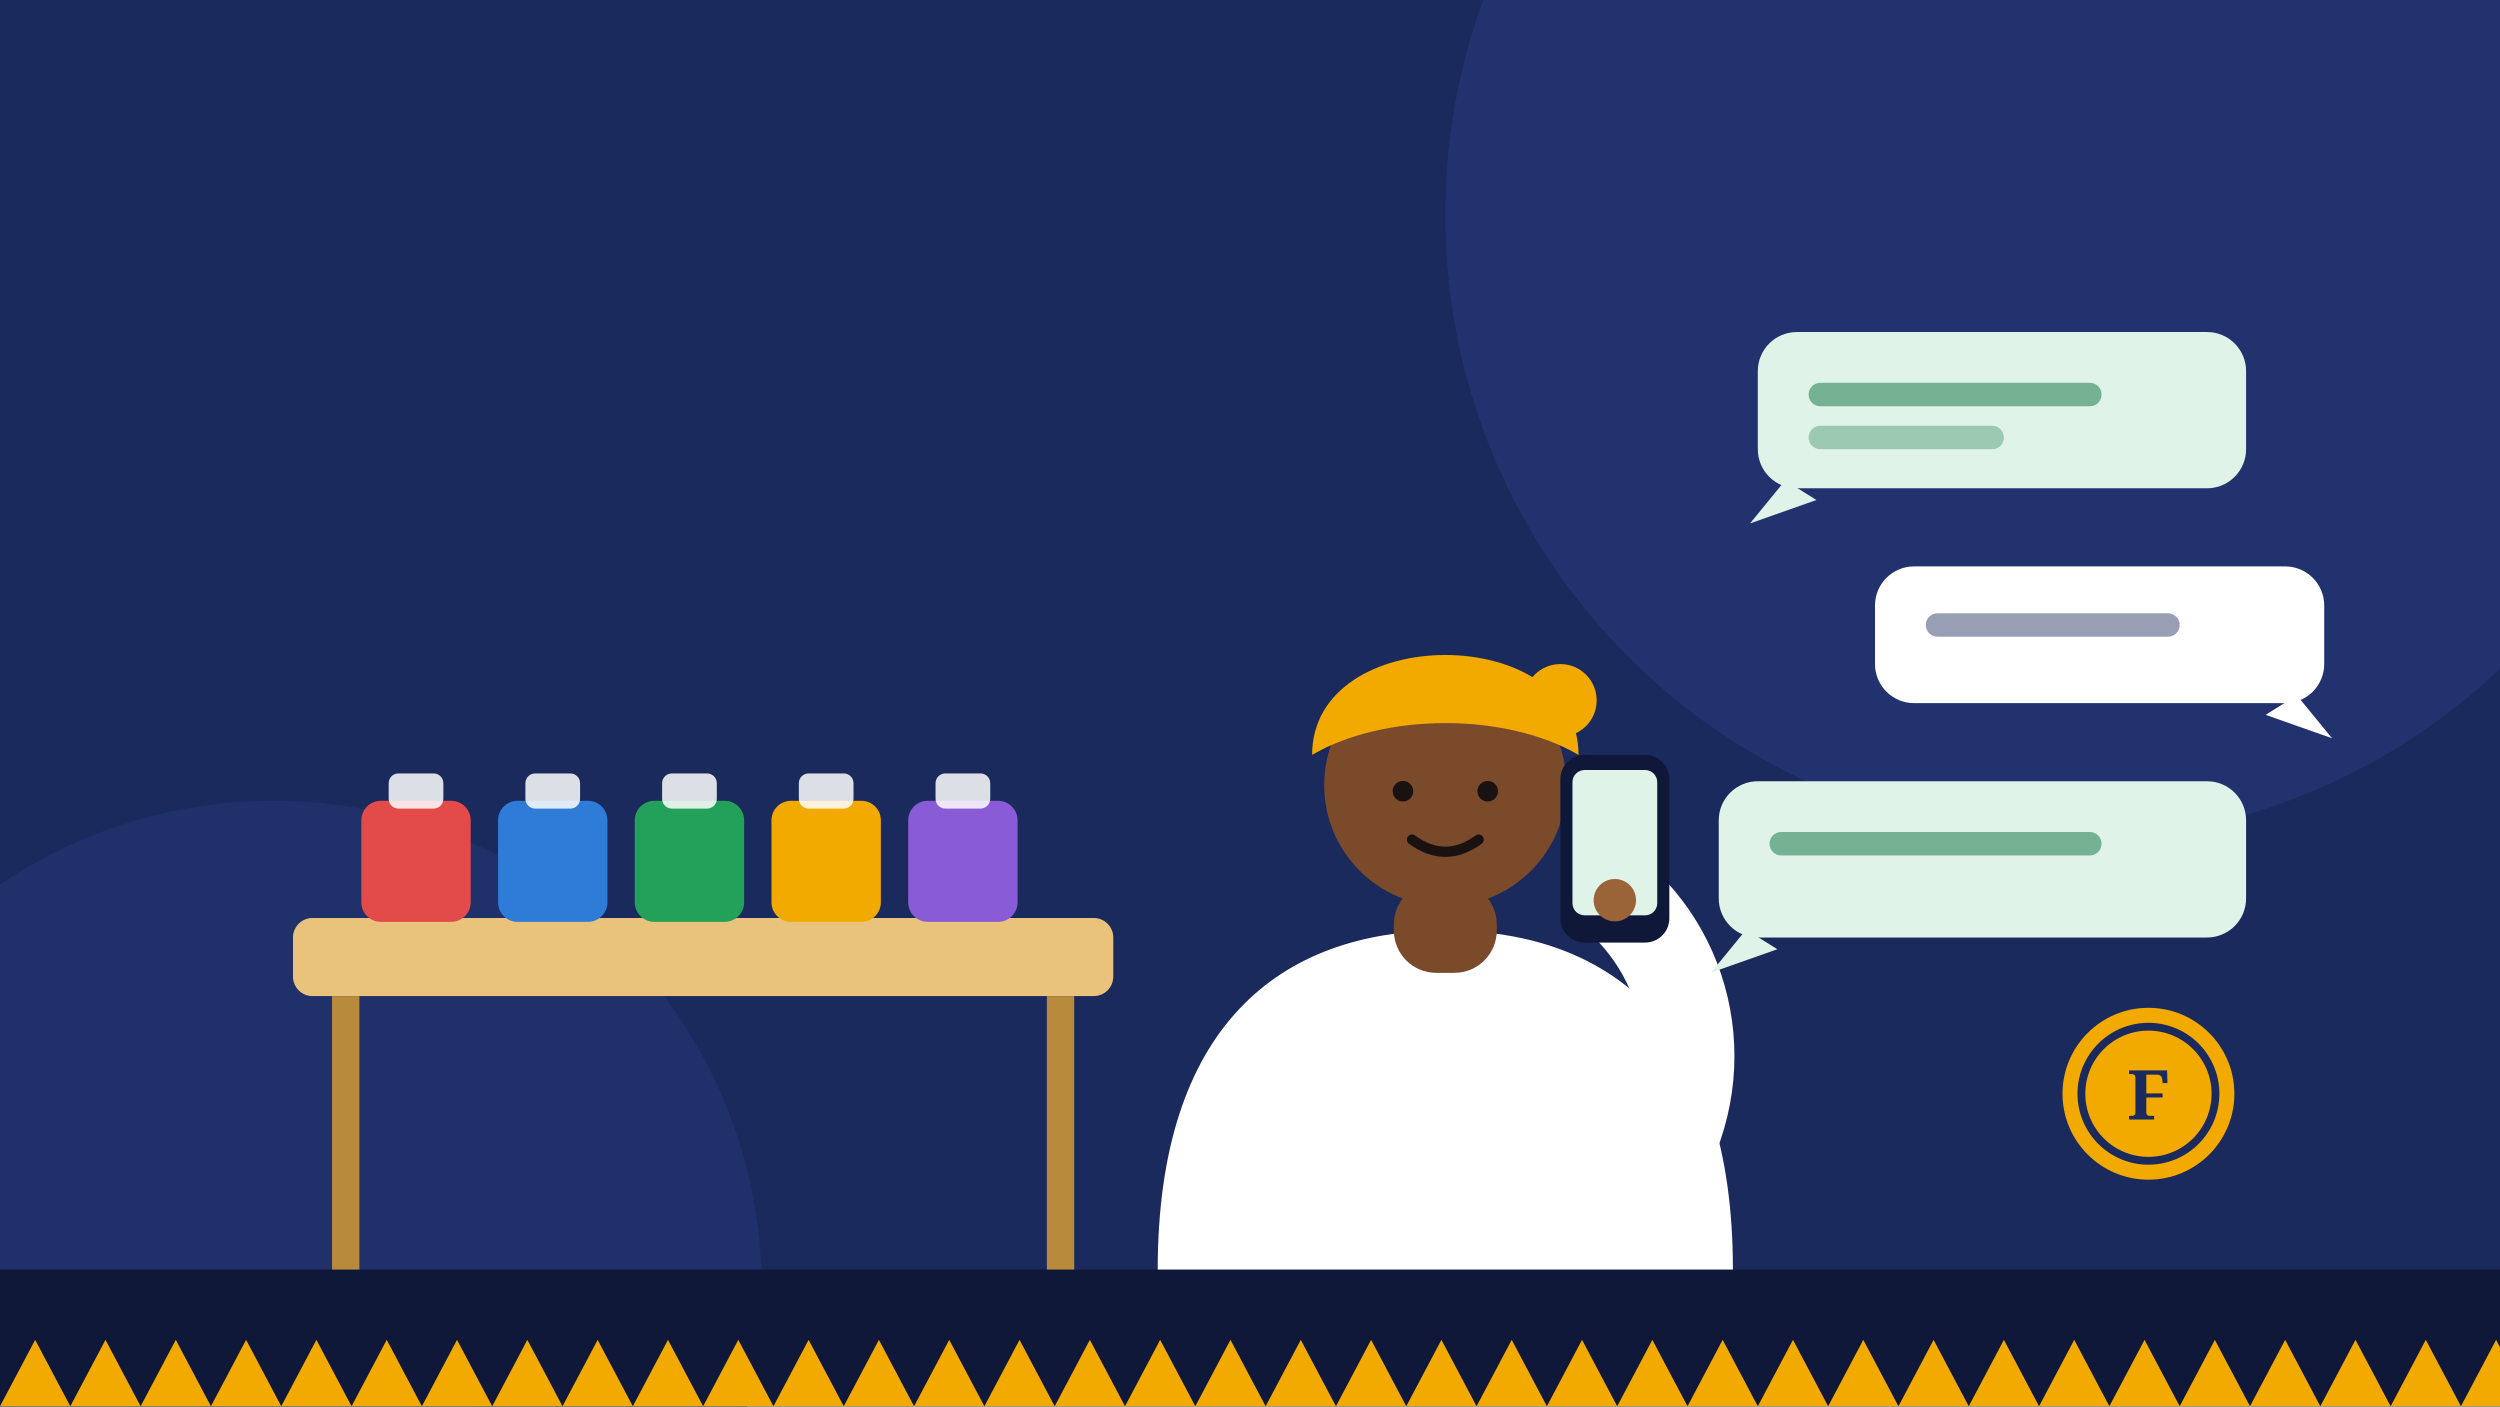
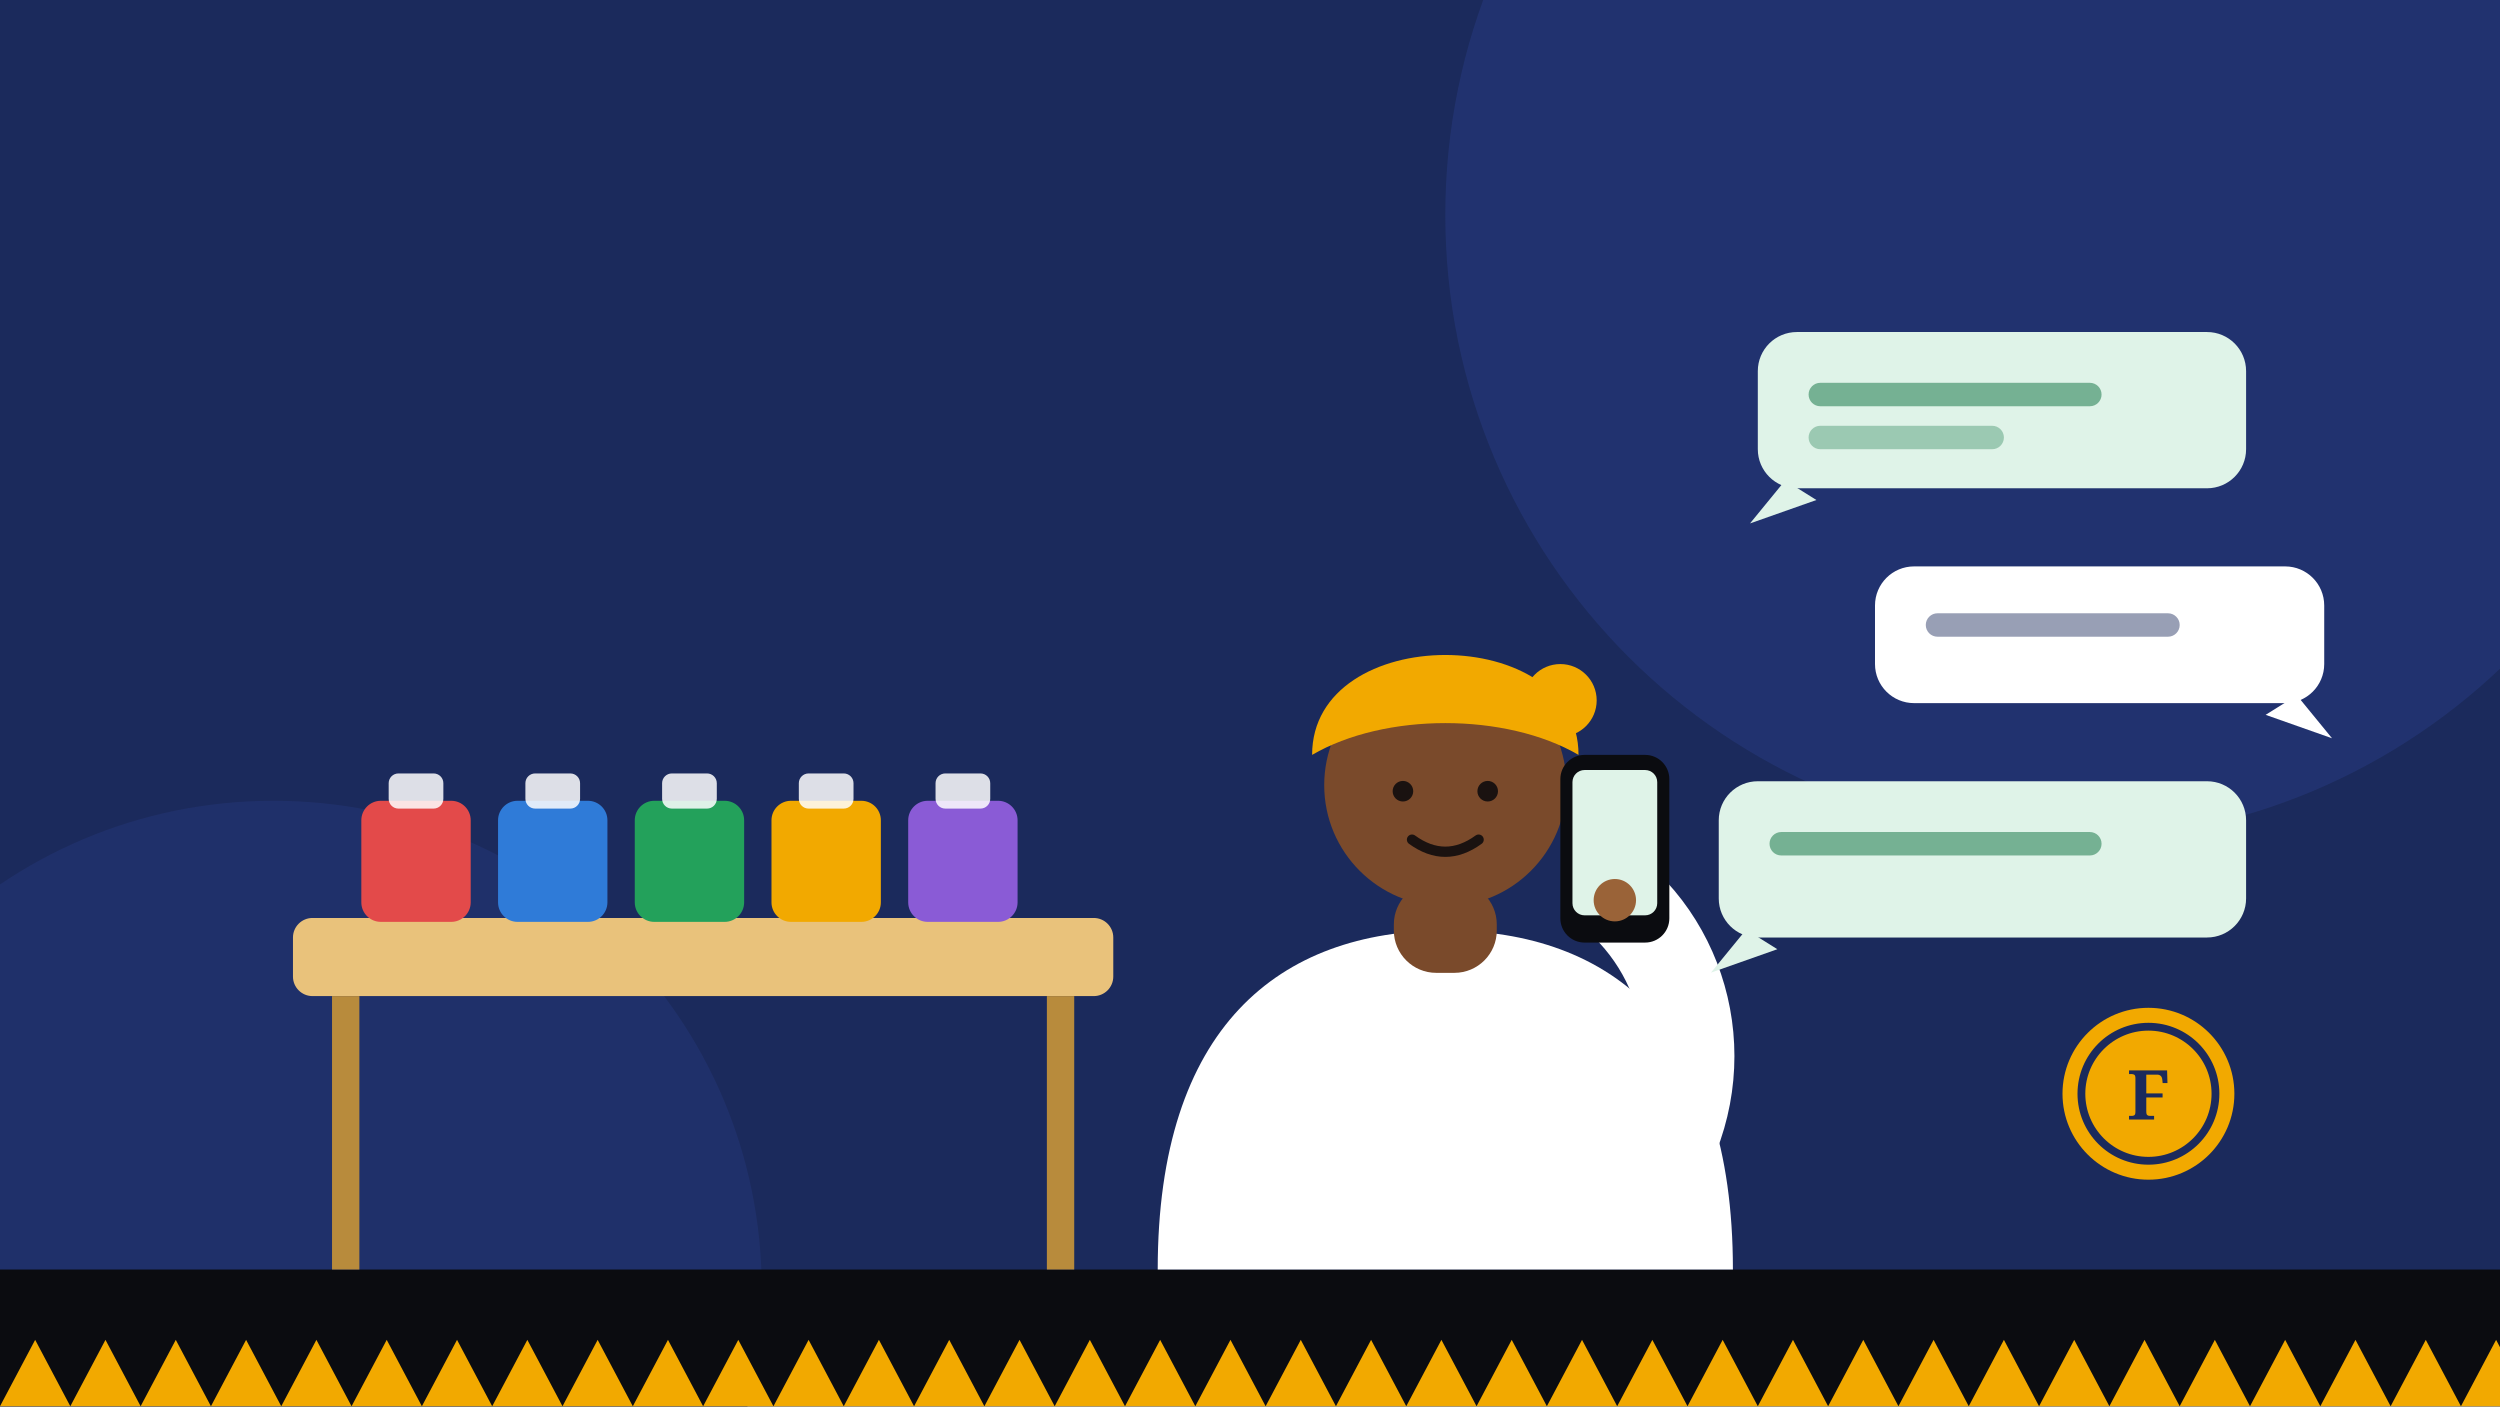
<svg xmlns="http://www.w3.org/2000/svg" viewBox="0 0 1280 720" role="img" aria-hidden="true">
  <rect width="1280" height="720" fill="#1b2a5c" />
  <circle cx="1060" cy="110" r="320" fill="#26397f" opacity=".55" />
  <circle cx="140" cy="660" r="250" fill="#26397f" opacity=".4" />
-   <rect x="0" y="650" width="1280" height="70" fill="#0f1838" />
+   <rect x="0" y="650" width="1280" height="70" fill="#0b0c10" />
  <path d="M0 720 l18 -34 l18 34Z" fill="#f2a900" />
  <path d="M36 720 l18 -34 l18 34Z" fill="#f2a900" />
  <path d="M72 720 l18 -34 l18 34Z" fill="#f2a900" />
  <path d="M108 720 l18 -34 l18 34Z" fill="#f2a900" />
  <path d="M144 720 l18 -34 l18 34Z" fill="#f2a900" />
  <path d="M180 720 l18 -34 l18 34Z" fill="#f2a900" />
  <path d="M216 720 l18 -34 l18 34Z" fill="#f2a900" />
  <path d="M252 720 l18 -34 l18 34Z" fill="#f2a900" />
  <path d="M288 720 l18 -34 l18 34Z" fill="#f2a900" />
  <path d="M324 720 l18 -34 l18 34Z" fill="#f2a900" />
  <path d="M360 720 l18 -34 l18 34Z" fill="#f2a900" />
  <path d="M396 720 l18 -34 l18 34Z" fill="#f2a900" />
  <path d="M432 720 l18 -34 l18 34Z" fill="#f2a900" />
  <path d="M468 720 l18 -34 l18 34Z" fill="#f2a900" />
  <path d="M504 720 l18 -34 l18 34Z" fill="#f2a900" />
  <path d="M540 720 l18 -34 l18 34Z" fill="#f2a900" />
  <path d="M576 720 l18 -34 l18 34Z" fill="#f2a900" />
  <path d="M612 720 l18 -34 l18 34Z" fill="#f2a900" />
  <path d="M648 720 l18 -34 l18 34Z" fill="#f2a900" />
  <path d="M684 720 l18 -34 l18 34Z" fill="#f2a900" />
  <path d="M720 720 l18 -34 l18 34Z" fill="#f2a900" />
  <path d="M756 720 l18 -34 l18 34Z" fill="#f2a900" />
  <path d="M792 720 l18 -34 l18 34Z" fill="#f2a900" />
  <path d="M828 720 l18 -34 l18 34Z" fill="#f2a900" />
  <path d="M864 720 l18 -34 l18 34Z" fill="#f2a900" />
  <path d="M900 720 l18 -34 l18 34Z" fill="#f2a900" />
  <path d="M936 720 l18 -34 l18 34Z" fill="#f2a900" />
  <path d="M972 720 l18 -34 l18 34Z" fill="#f2a900" />
  <path d="M1008 720 l18 -34 l18 34Z" fill="#f2a900" />
  <path d="M1044 720 l18 -34 l18 34Z" fill="#f2a900" />
  <path d="M1080 720 l18 -34 l18 34Z" fill="#f2a900" />
  <path d="M1116 720 l18 -34 l18 34Z" fill="#f2a900" />
  <path d="M1152 720 l18 -34 l18 34Z" fill="#f2a900" />
  <path d="M1188 720 l18 -34 l18 34Z" fill="#f2a900" />
  <path d="M1224 720 l18 -34 l18 34Z" fill="#f2a900" />
  <path d="M1260 720 l18 -34 l18 34Z" fill="#f2a900" />
  <rect x="150" y="470" width="420" height="40" rx="10" fill="#e9c27b" />
  <rect x="170" y="510" width="14" height="140" fill="#b88b3c" />
  <rect x="536" y="510" width="14" height="140" fill="#b88b3c" />
  <rect x="185" y="410" width="56" height="62" rx="10" fill="#e34a4a" />
  <rect x="199" y="396" width="28" height="18" rx="5" fill="#fff" opacity=".85" />
  <rect x="255" y="410" width="56" height="62" rx="10" fill="#2f7bd8" />
  <rect x="269" y="396" width="28" height="18" rx="5" fill="#fff" opacity=".85" />
  <rect x="325" y="410" width="56" height="62" rx="10" fill="#23a15b" />
  <rect x="339" y="396" width="28" height="18" rx="5" fill="#fff" opacity=".85" />
  <rect x="395" y="410" width="56" height="62" rx="10" fill="#f2a900" />
  <rect x="409" y="396" width="28" height="18" rx="5" fill="#fff" opacity=".85" />
  <rect x="465" y="410" width="56" height="62" rx="10" fill="#8a5bd6" />
  <rect x="479" y="396" width="28" height="18" rx="5" fill="#fff" opacity=".85" />
  <g transform="translate(740 650) scale(1.55)">
    <path d="M-95 0 C-95 -80 -55 -112 0 -112 C55 -112 95 -80 95 0 Z" fill="#fff" />
    <rect x="-17" y="-128" width="34" height="30" rx="14" fill="#7a4a2b" />
    <circle cx="0" cy="-160" r="40" fill="#7a4a2b" />
    <path d="M-44 -170 C-44 -214 44 -214 44 -170 C20 -184 -20 -184 -44 -170Z" fill="#f2a900" />
    <circle cx="38" cy="-188" r="12" fill="#f2a900" />
    <circle cx="-14" cy="-158" r="3.4" fill="#1a1210" />
    <circle cx="14" cy="-158" r="3.4" fill="#1a1210" />
    <path d="M-11 -142 Q0 -134 11 -142" fill="none" stroke="#1a1210" stroke-width="3.4" stroke-linecap="round" />
    <path d="M60 -20 C88 -50 86 -92 62 -118" fill="none" stroke="#fff" stroke-width="30" stroke-linecap="round" />
-     <rect x="38" y="-170" width="36" height="62" rx="8" fill="#0f1838" />
+     <rect x="38" y="-170" width="36" height="62" rx="8" fill="#0b0c10" />
    <rect x="42" y="-165" width="28" height="48" rx="4" fill="#dff3e8" />
    <circle cx="56" cy="-122" r="7" fill="#9a6338" />
  </g>
  <rect x="900" y="170" width="250" height="80" rx="20" fill="#dff3e8" />
  <path d="M914 246 l-18 22 l34 -12Z" fill="#dff3e8" />
  <rect x="926" y="196" width="150" height="12" rx="6" fill="#1e7a4c" opacity=".55" />
  <rect x="926" y="218" width="100" height="12" rx="6" fill="#1e7a4c" opacity=".35" />
  <rect x="960" y="290" width="230" height="70" rx="20" fill="#fff" />
  <path d="M1176 356 l18 22 l-34 -12Z" fill="#fff" />
  <rect x="986" y="314" width="130" height="12" rx="6" fill="#1b2a5c" opacity=".45" />
  <rect x="880" y="400" width="270" height="80" rx="20" fill="#dff3e8" />
  <path d="M894 476 l-18 22 l34 -12Z" fill="#dff3e8" />
  <rect x="906" y="426" width="170" height="12" rx="6" fill="#1e7a4c" opacity=".55" />
  <circle cx="1100" cy="560" r="44" fill="#f2a900" />
  <circle cx="1100" cy="560" r="34.32" fill="none" stroke="#1b2a5c" stroke-width="4" />
  <text x="1100" y="573.2" text-anchor="middle" font-family="Georgia,serif" font-size="35.2" font-weight="700" fill="#1b2a5c">F</text>
</svg>
